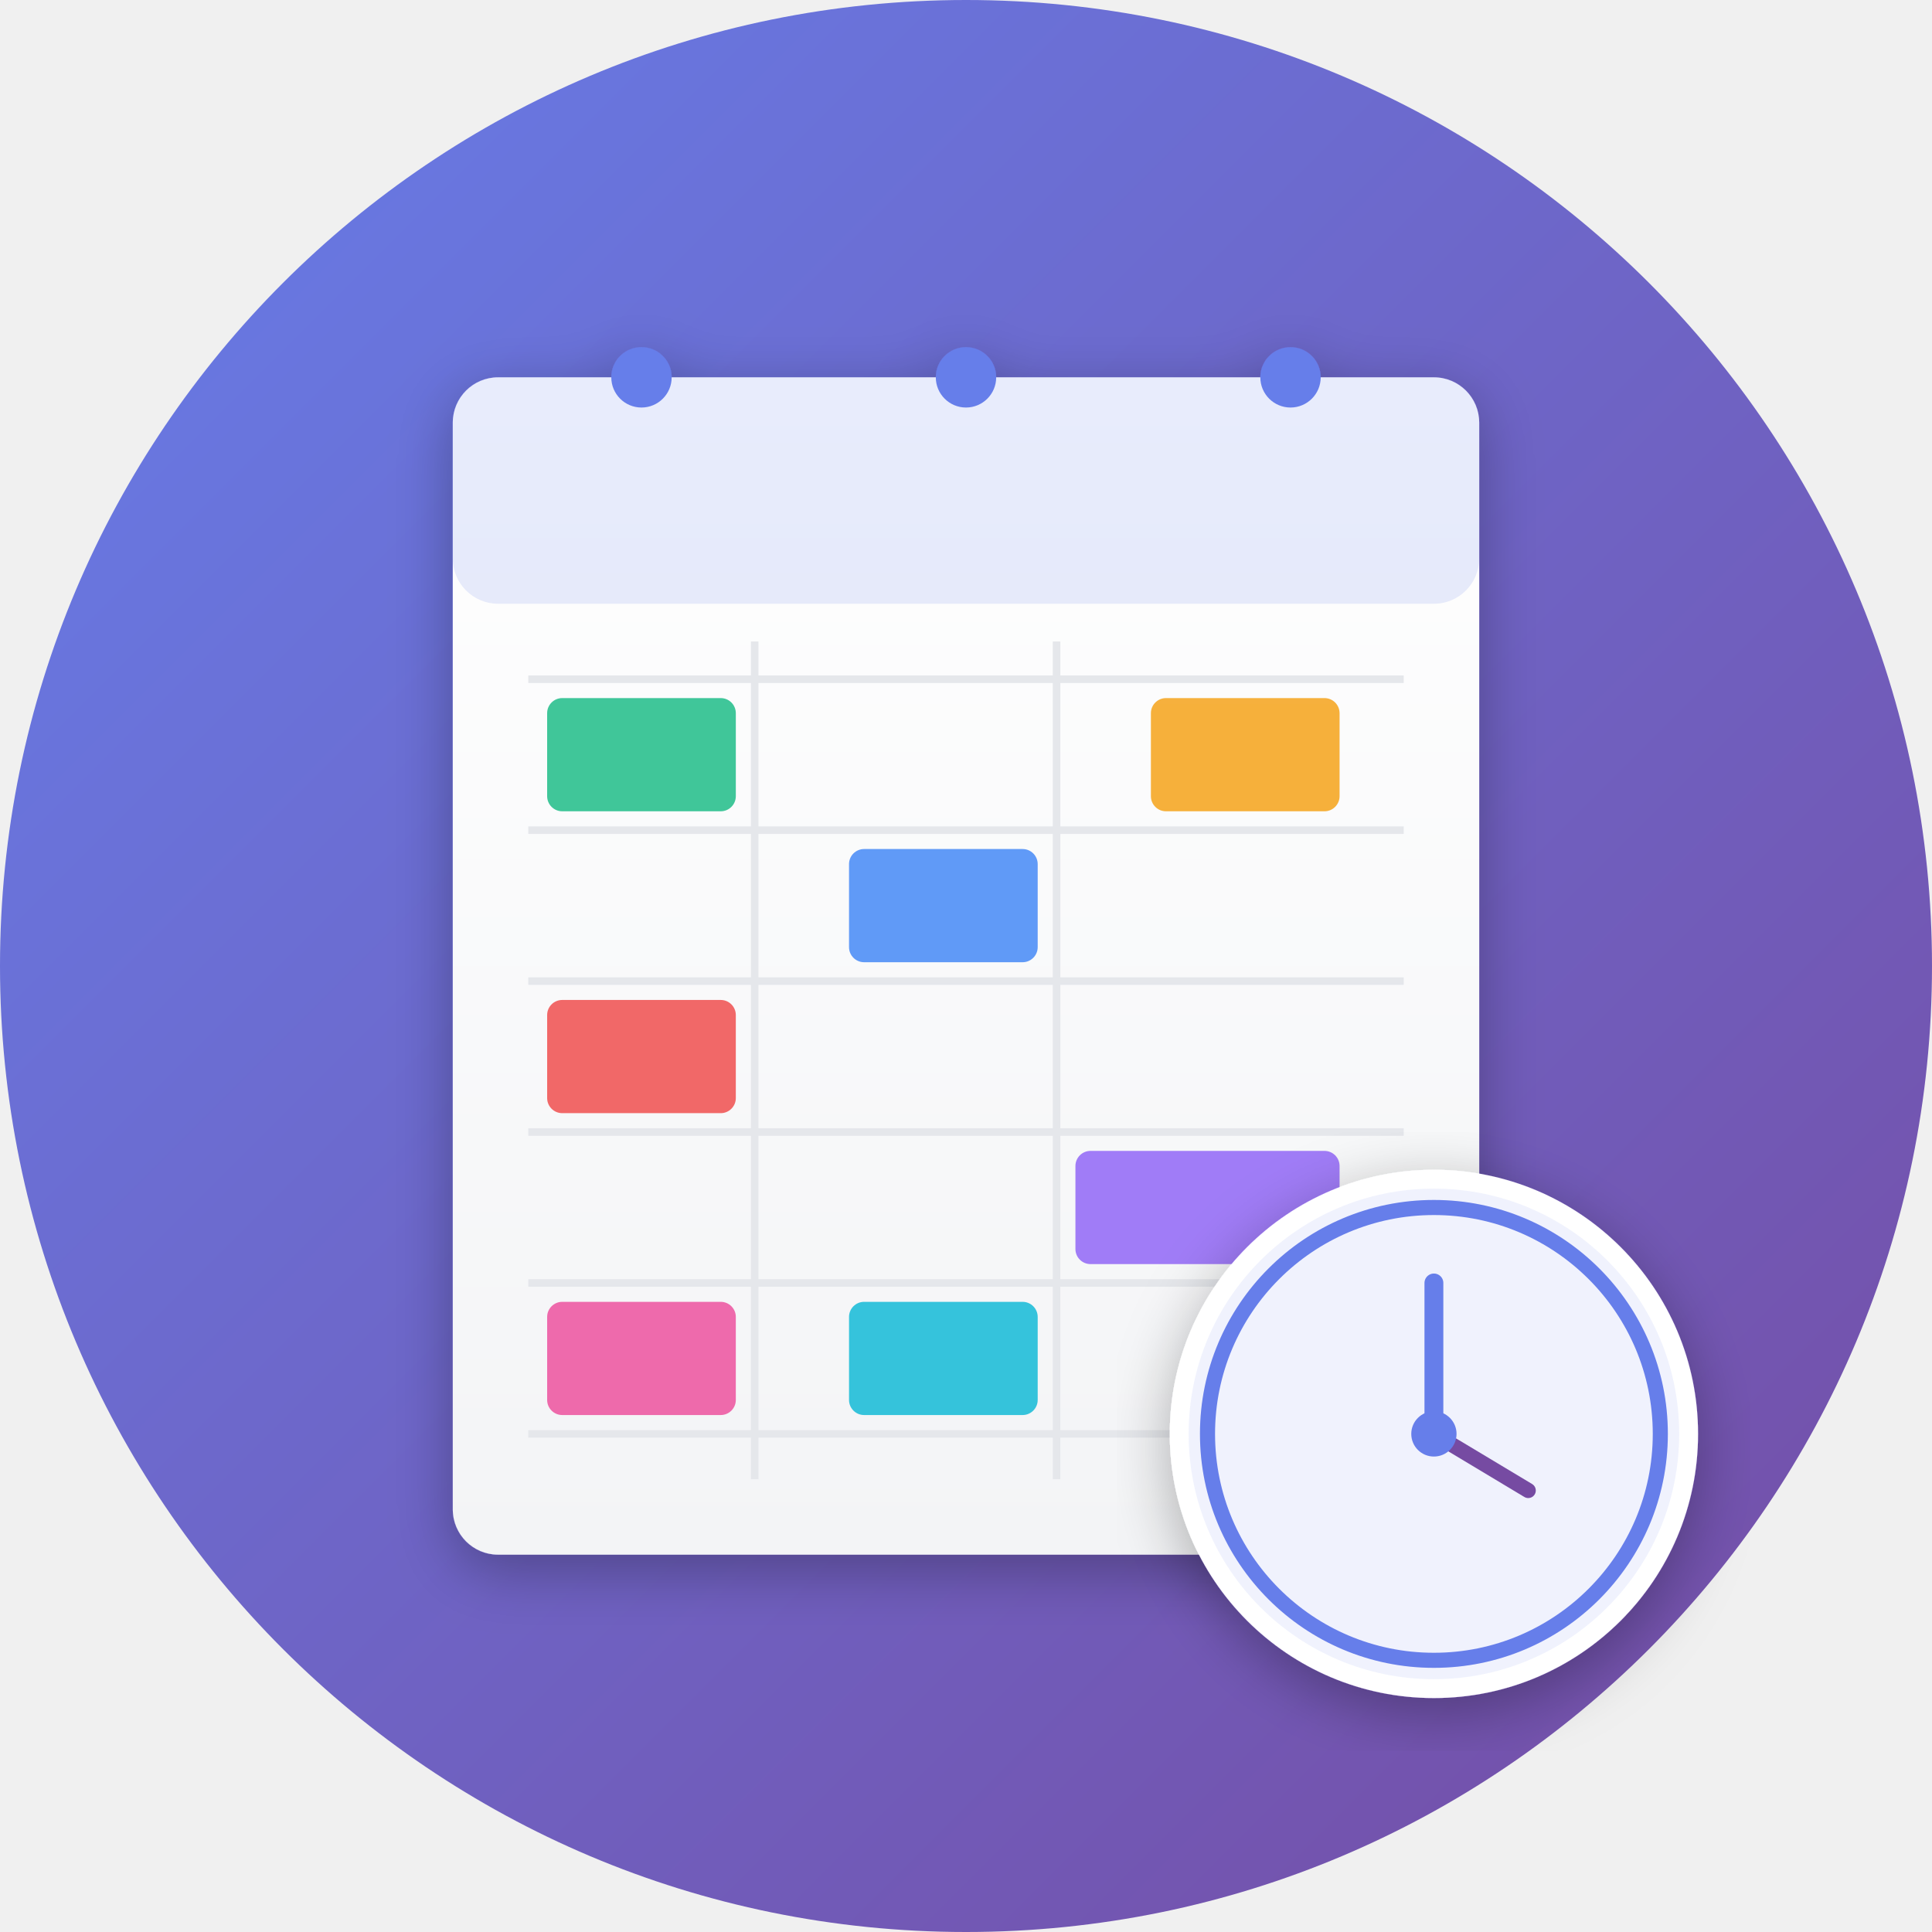
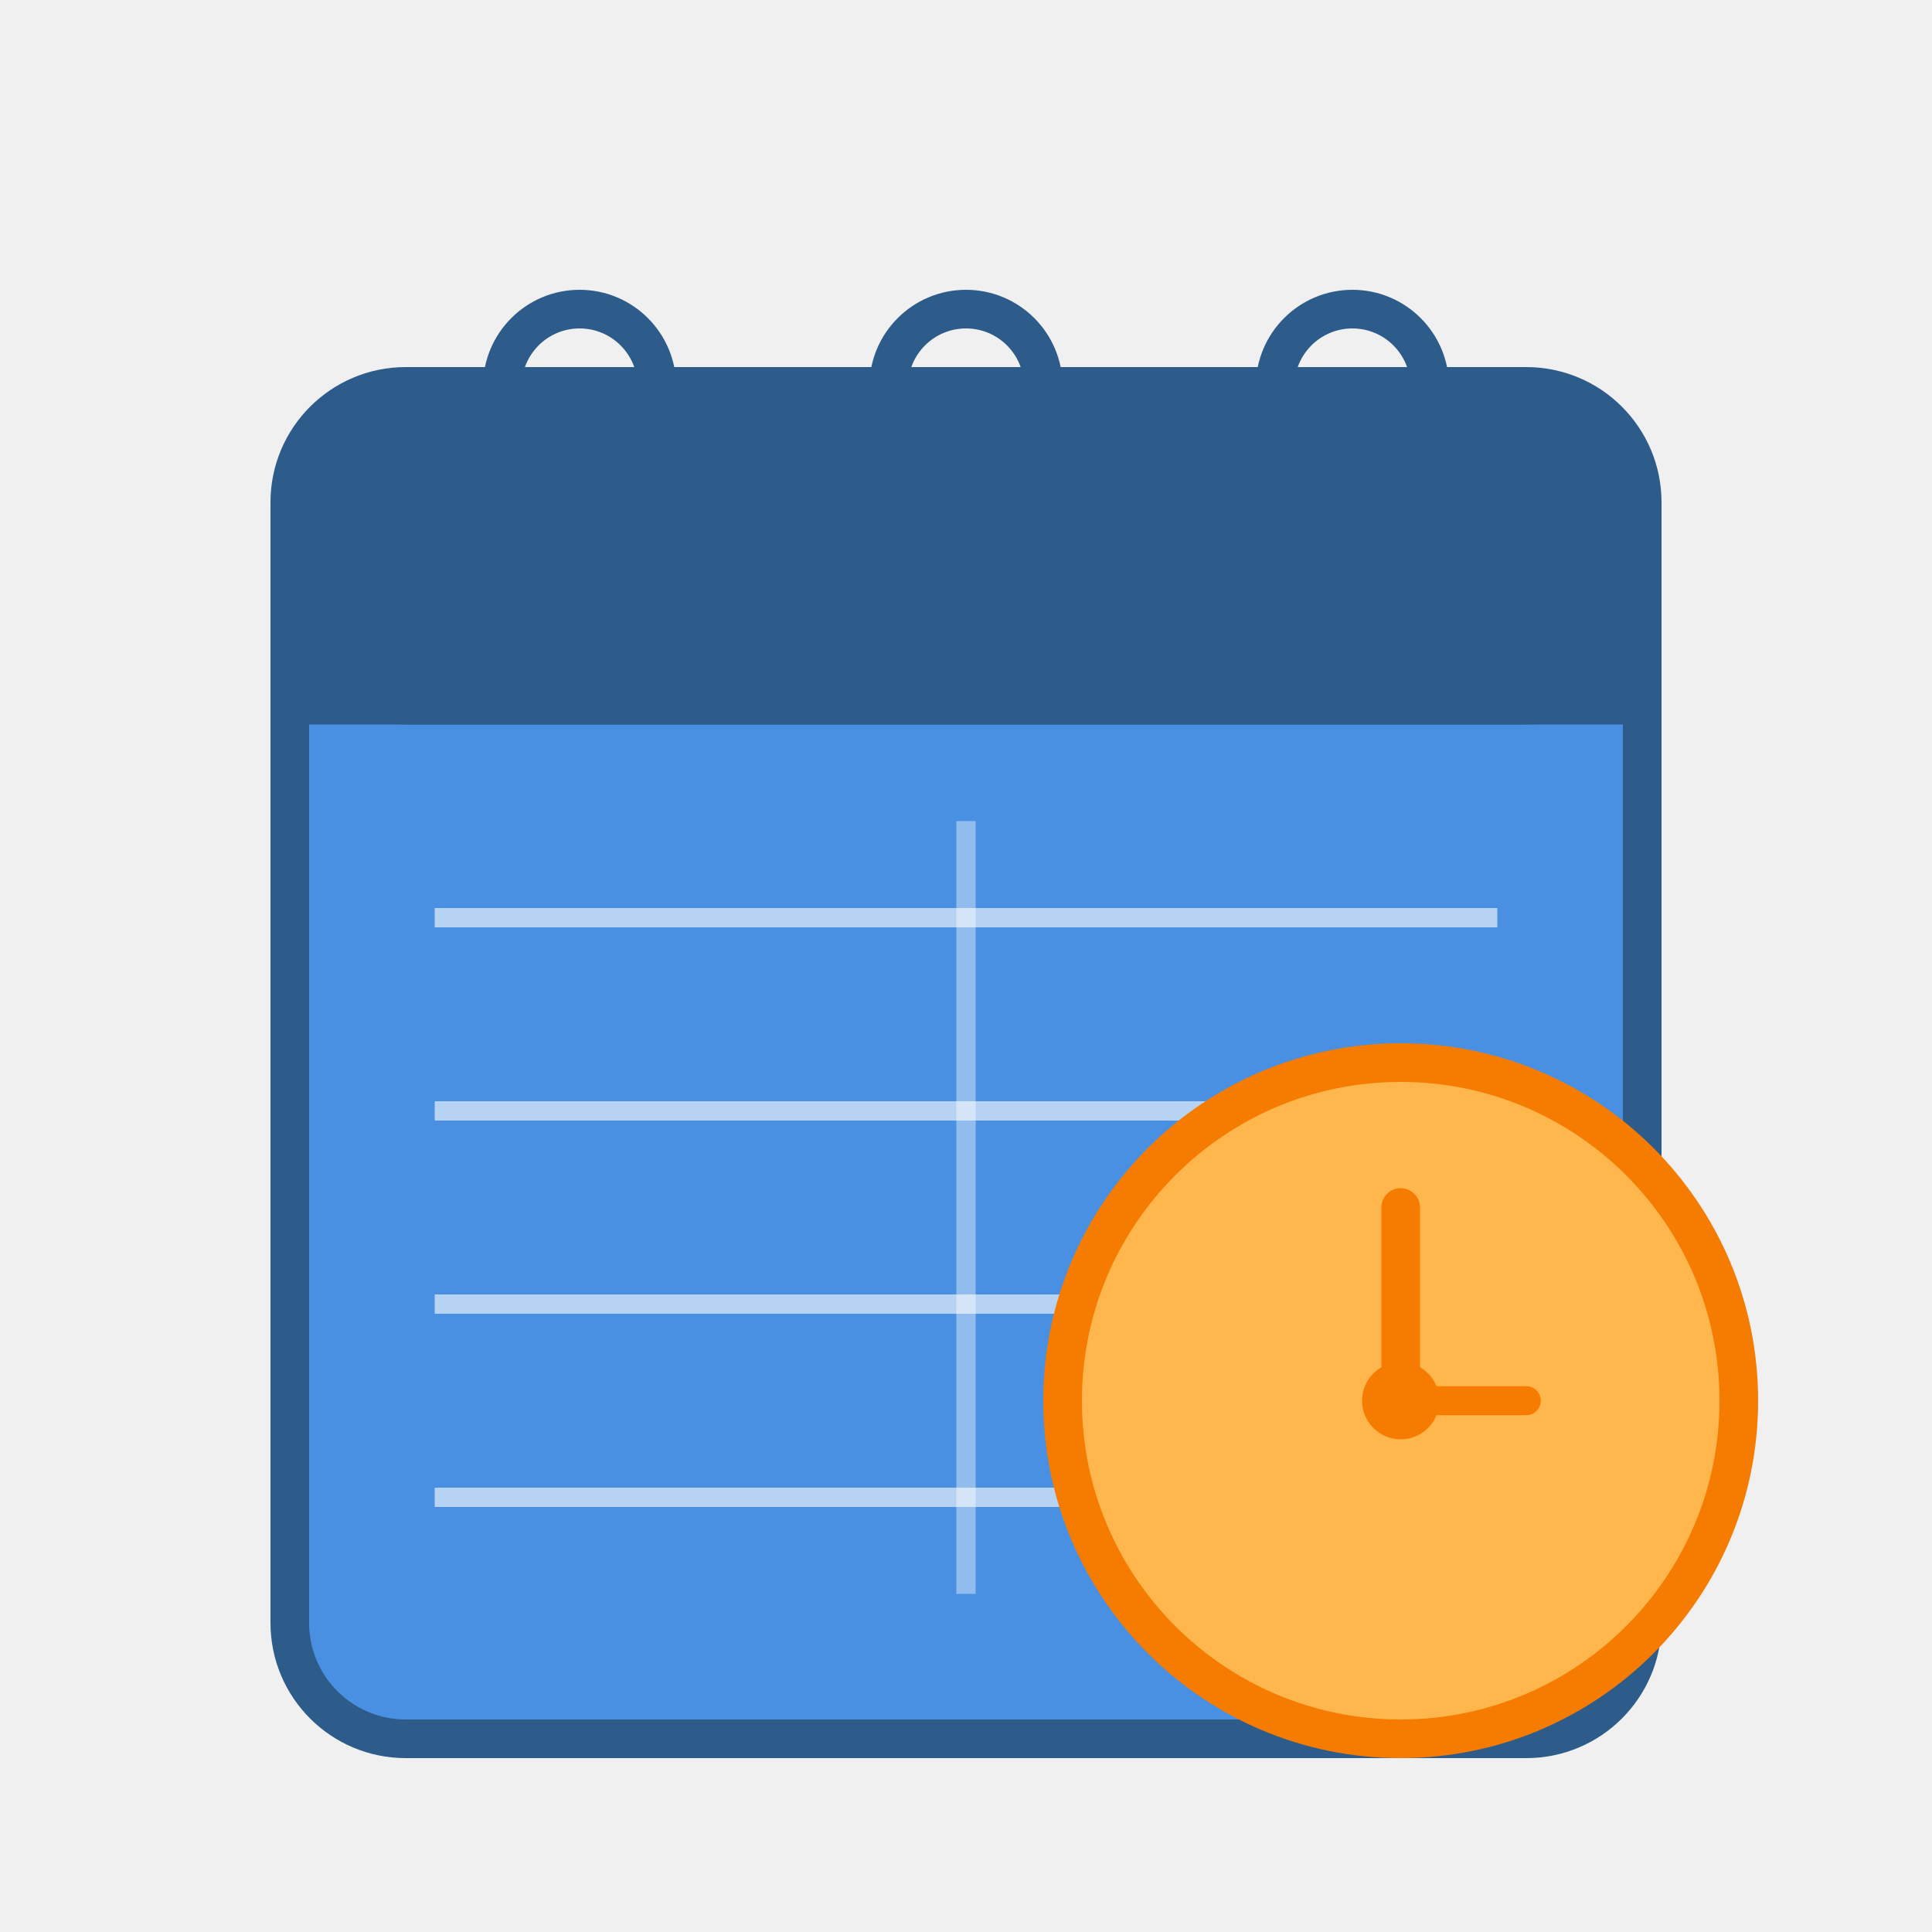
- <svg xmlns="http://www.w3.org/2000/svg" viewBox="0 0 512 512">
-   <defs>
-     <linearGradient id="bgGrad" x1="0%" y1="0%" x2="100%" y2="100%">
-       <stop offset="0%" style="stop-color:#667eea;stop-opacity:1" />
-       <stop offset="100%" style="stop-color:#764ba2;stop-opacity:1" />
-     </linearGradient>
-     <linearGradient id="paperGrad" x1="0%" y1="0%" x2="0%" y2="100%">
-       <stop offset="0%" style="stop-color:#ffffff;stop-opacity:1" />
-       <stop offset="100%" style="stop-color:#f3f4f6;stop-opacity:1" />
-     </linearGradient>
-     <filter id="shadow">
-       <feDropShadow dx="0" dy="4" stdDeviation="8" flood-opacity="0.3" />
-     </filter>
-   </defs>
-   <circle cx="256" cy="256" r="256" fill="url(#bgGrad)" />
-   <g filter="url(#shadow)">
-     <rect x="120" y="100" width="272" height="312" rx="12" fill="url(#paperGrad)" />
-     <circle cx="170" cy="100" r="8" fill="#667eea" />
-     <circle cx="256" cy="100" r="8" fill="#667eea" />
-     <circle cx="342" cy="100" r="8" fill="#667eea" />
-     <rect x="120" y="100" width="272" height="60" rx="12" fill="#667eea" opacity="0.15" />
-     <line x1="140" y1="180" x2="372" y2="180" stroke="#e5e7eb" stroke-width="2" />
-     <line x1="140" y1="220" x2="372" y2="220" stroke="#e5e7eb" stroke-width="2" />
-     <line x1="140" y1="260" x2="372" y2="260" stroke="#e5e7eb" stroke-width="2" />
-     <line x1="140" y1="300" x2="372" y2="300" stroke="#e5e7eb" stroke-width="2" />
-     <line x1="140" y1="340" x2="372" y2="340" stroke="#e5e7eb" stroke-width="2" />
-     <line x1="140" y1="380" x2="372" y2="380" stroke="#e5e7eb" stroke-width="2" />
-     <line x1="200" y1="170" x2="200" y2="392" stroke="#e5e7eb" stroke-width="2" />
-     <line x1="280" y1="170" x2="280" y2="392" stroke="#e5e7eb" stroke-width="2" />
-     <rect x="145" y="185" width="50" height="30" rx="4" fill="#10b981" opacity="0.8" />
-     <rect x="225" y="225" width="50" height="30" rx="4" fill="#3b82f6" opacity="0.8" />
-     <rect x="305" y="185" width="50" height="30" rx="4" fill="#f59e0b" opacity="0.8" />
-     <rect x="145" y="265" width="50" height="30" rx="4" fill="#ef4444" opacity="0.8" />
-     <rect x="285" y="305" width="70" height="30" rx="4" fill="#8b5cf6" opacity="0.8" />
-     <rect x="145" y="345" width="50" height="30" rx="4" fill="#ec4899" opacity="0.8" />
-     <rect x="225" y="345" width="50" height="30" rx="4" fill="#06b6d4" opacity="0.8" />
-   </g>
-   <g filter="url(#shadow)">
-     <circle cx="380" cy="380" r="70" fill="white" />
-     <circle cx="380" cy="380" r="65" fill="#667eea" opacity="0.1" />
-     <circle cx="380" cy="380" r="60" fill="none" stroke="#667eea" stroke-width="4" />
-     <line x1="380" y1="380" x2="380" y2="340" stroke="#667eea" stroke-width="5" stroke-linecap="round" />
-     <line x1="380" y1="380" x2="405" y2="395" stroke="#764ba2" stroke-width="4" stroke-linecap="round" />
-     <circle cx="380" cy="380" r="6" fill="#667eea" />
-   </g>
+ <svg xmlns="http://www.w3.org/2000/svg" viewBox="0 0 200 200">
+   <rect x="30" y="40" width="140" height="140" rx="12" fill="#4A90E2" stroke="#2E5C8A" stroke-width="4" />
+   <rect x="30" y="40" width="140" height="35" rx="12" fill="#2E5C8A" />
+   <rect x="30" y="62" width="140" height="13" fill="#2E5C8A" />
+   <circle cx="60" cy="40" r="8" fill="none" stroke="#2E5C8A" stroke-width="4" />
+   <circle cx="100" cy="40" r="8" fill="none" stroke="#2E5C8A" stroke-width="4" />
+   <circle cx="140" cy="40" r="8" fill="none" stroke="#2E5C8A" stroke-width="4" />
+   <line x1="45" y1="95" x2="155" y2="95" stroke="white" stroke-width="2" opacity="0.6" />
+   <line x1="45" y1="115" x2="155" y2="115" stroke="white" stroke-width="2" opacity="0.6" />
+   <line x1="45" y1="135" x2="155" y2="135" stroke="white" stroke-width="2" opacity="0.6" />
+   <line x1="45" y1="155" x2="155" y2="155" stroke="white" stroke-width="2" opacity="0.6" />
+   <line x1="100" y1="85" x2="100" y2="165" stroke="white" stroke-width="2" opacity="0.4" />
+   <circle cx="145" cy="145" r="35" fill="#FFB74D" stroke="#F57C00" stroke-width="4" />
+   <line x1="145" y1="145" x2="145" y2="125" stroke="#F57C00" stroke-width="4" stroke-linecap="round" />
+   <line x1="145" y1="145" x2="158" y2="145" stroke="#F57C00" stroke-width="3" stroke-linecap="round" />
+   <circle cx="145" cy="145" r="4" fill="#F57C00" />
</svg>
